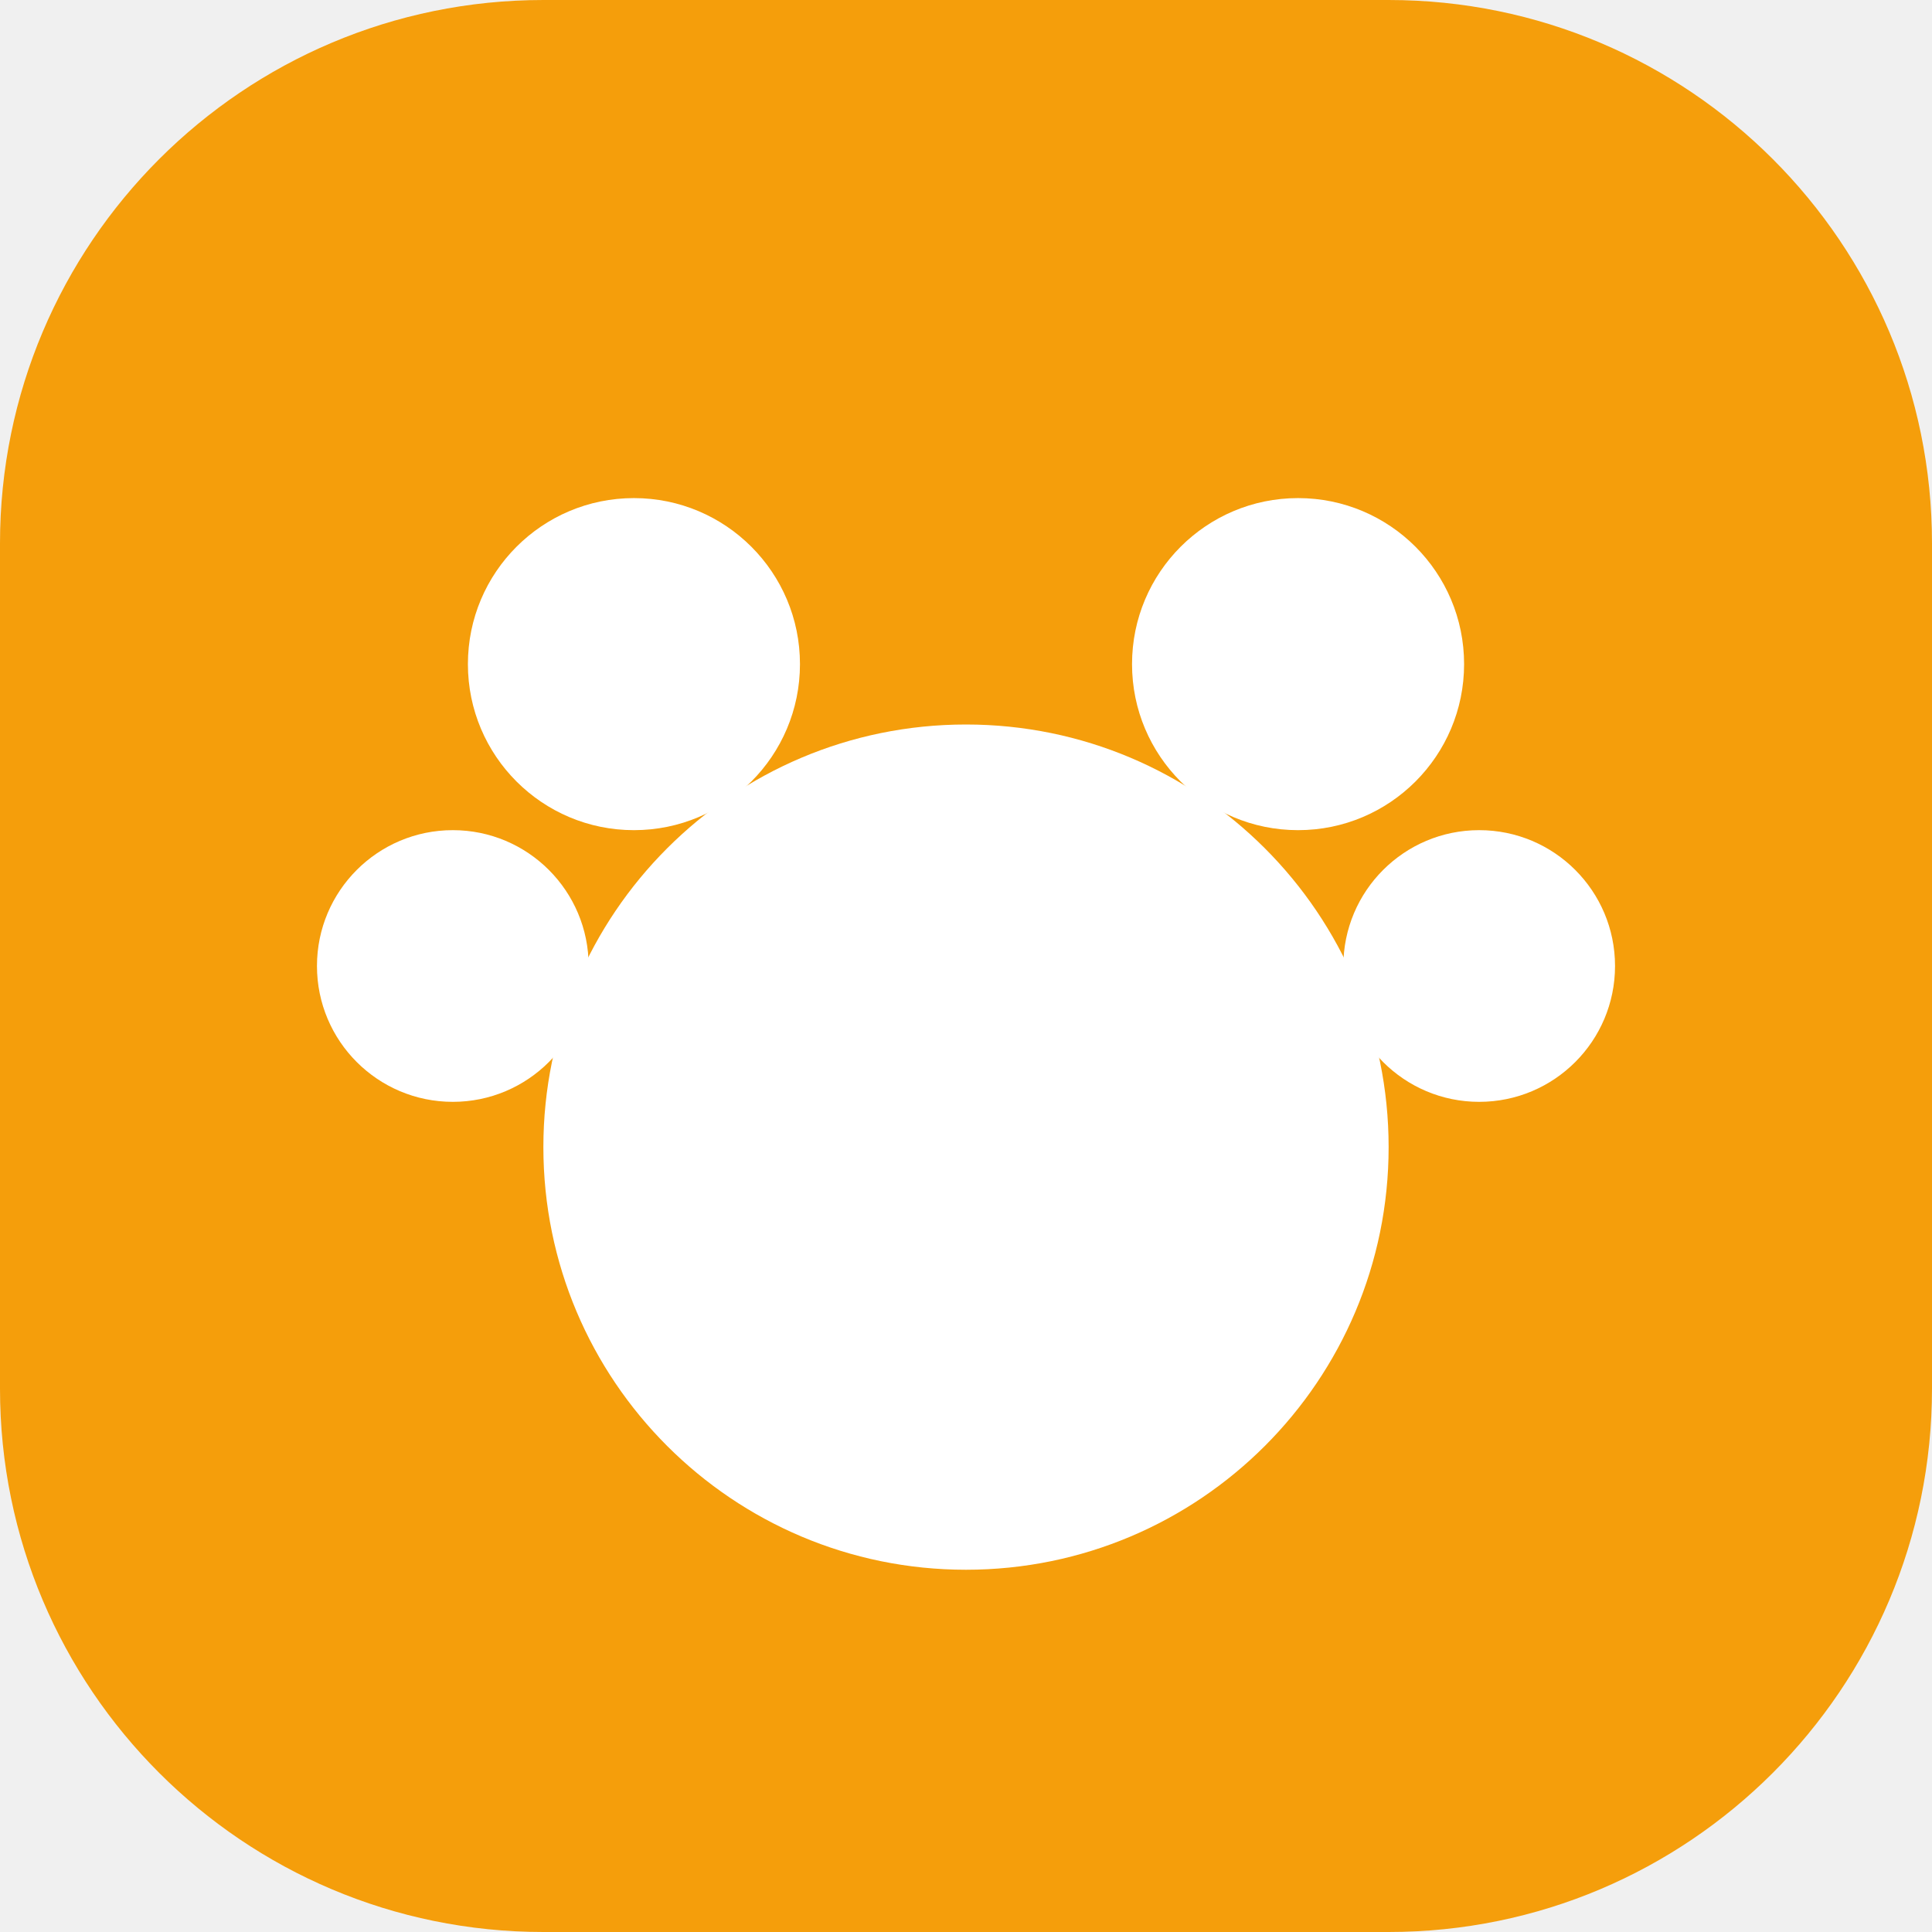
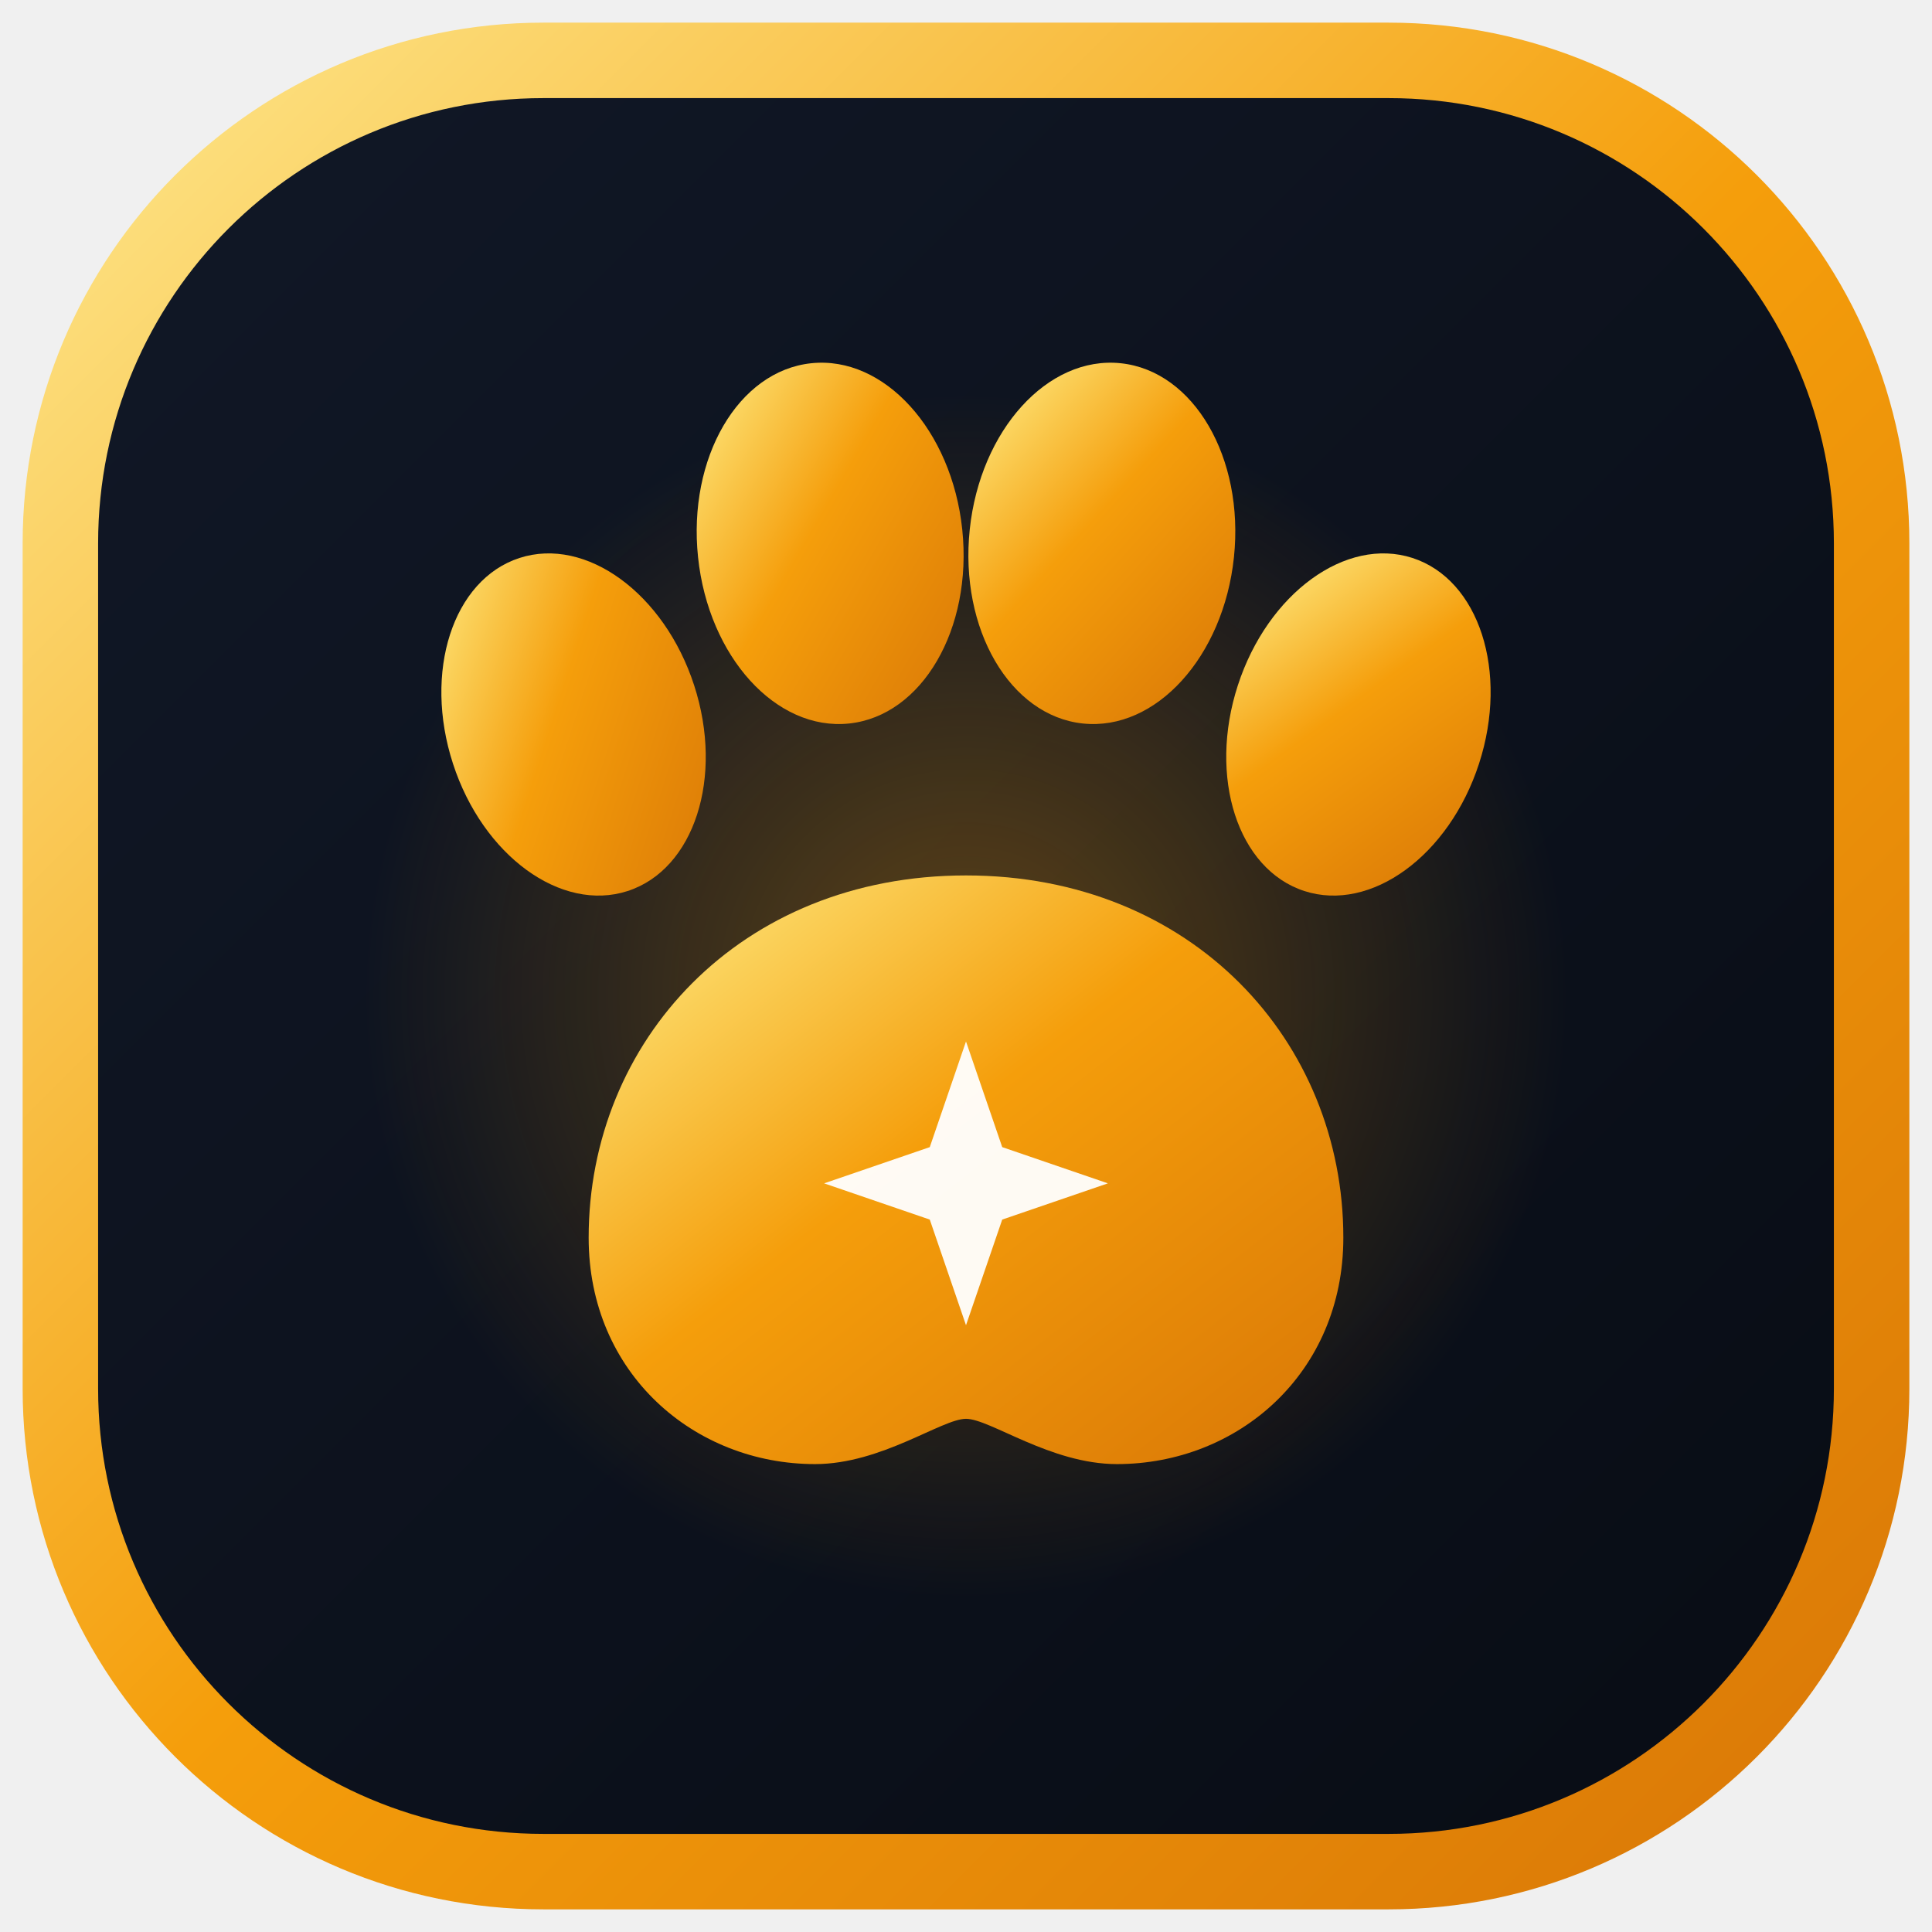
<svg xmlns="http://www.w3.org/2000/svg" viewBox="0 0 64 64" fill="none">
-   <rect width="64" height="64" rx="18" fill="#F59E0B" />
-   <circle cx="32" cy="38" r="14" fill="#FFFFFF" />
-   <circle cx="21" cy="22" r="5.5" fill="#FFFFFF" />
-   <circle cx="43" cy="22" r="5.5" fill="#FFFFFF" />
-   <circle cx="15" cy="32" r="4.5" fill="#FFFFFF" />
-   <circle cx="49" cy="32" r="4.5" fill="#FFFFFF" />
+   <defs>
+     <linearGradient id="bgGrad" x1="0%" y1="0%" x2="100%" y2="100%">
+       <stop offset="0%" stop-color="#111827" />
+       <stop offset="100%" stop-color="#080C14" />
+     </linearGradient>
+     <linearGradient id="goldRim" x1="0%" y1="0%" x2="100%" y2="100%">
+       <stop offset="0%" stop-color="#FDE68A" />
+       <stop offset="50%" stop-color="#F59E0B" />
+       <stop offset="100%" stop-color="#D97706" />
+     </linearGradient>
+     <linearGradient id="goldPaw" x1="0%" y1="0%" x2="100%" y2="100%">
+       <stop offset="0%" stop-color="#FEF08A" />
+       <stop offset="45%" stop-color="#F59E0B" />
+       <stop offset="100%" stop-color="#D97706" />
+     </linearGradient>
+     <radialGradient id="pawAura" cx="50%" cy="50%" r="50%">
+       <stop offset="0%" stop-color="#F59E0B" stop-opacity="0.35" />
+       <stop offset="100%" stop-color="#F59E0B" stop-opacity="0" />
+     </radialGradient>
+   </defs>
+   <rect x="2" y="2" width="60" height="60" rx="16" fill="url(#bgGrad)" stroke="url(#goldRim)" stroke-width="2.5" />
+   <circle cx="32" cy="33" r="20" fill="url(#pawAura)" />
+   <ellipse cx="19" cy="24" rx="4.2" ry="5.8" transform="rotate(-18 19 24)" fill="url(#goldPaw)" />
+   <ellipse cx="27.5" cy="18" rx="4.4" ry="6" transform="rotate(-6 27.5 18)" fill="url(#goldPaw)" />
+   <ellipse cx="36.5" cy="18" rx="4.4" ry="6" transform="rotate(6 36.5 18)" fill="url(#goldPaw)" />
+   <ellipse cx="45" cy="24" rx="4.2" ry="5.8" transform="rotate(18 45 24)" fill="url(#goldPaw)" />
+   <path d="M32 29 C24.5 29 19.5 34.5 19.5 41 C19.5 45.5 23 48.5 27 48.5 C29.2 48.5 31.2 47 32 47 C32.8 47 34.8 48.5 37 48.5 C41 48.5 44.5 45.5 44.5 41 C44.5 34.5 39.5 29 32 29 Z" fill="url(#goldPaw)" />
+   <path d="M32 34.5 L33.2 38 L36.7 39.2 L33.2 40.4 L32 43.9 L30.8 40.4 L27.3 39.2 L30.8 38 Z" fill="#FFFFFF" opacity="0.95" />
</svg>
